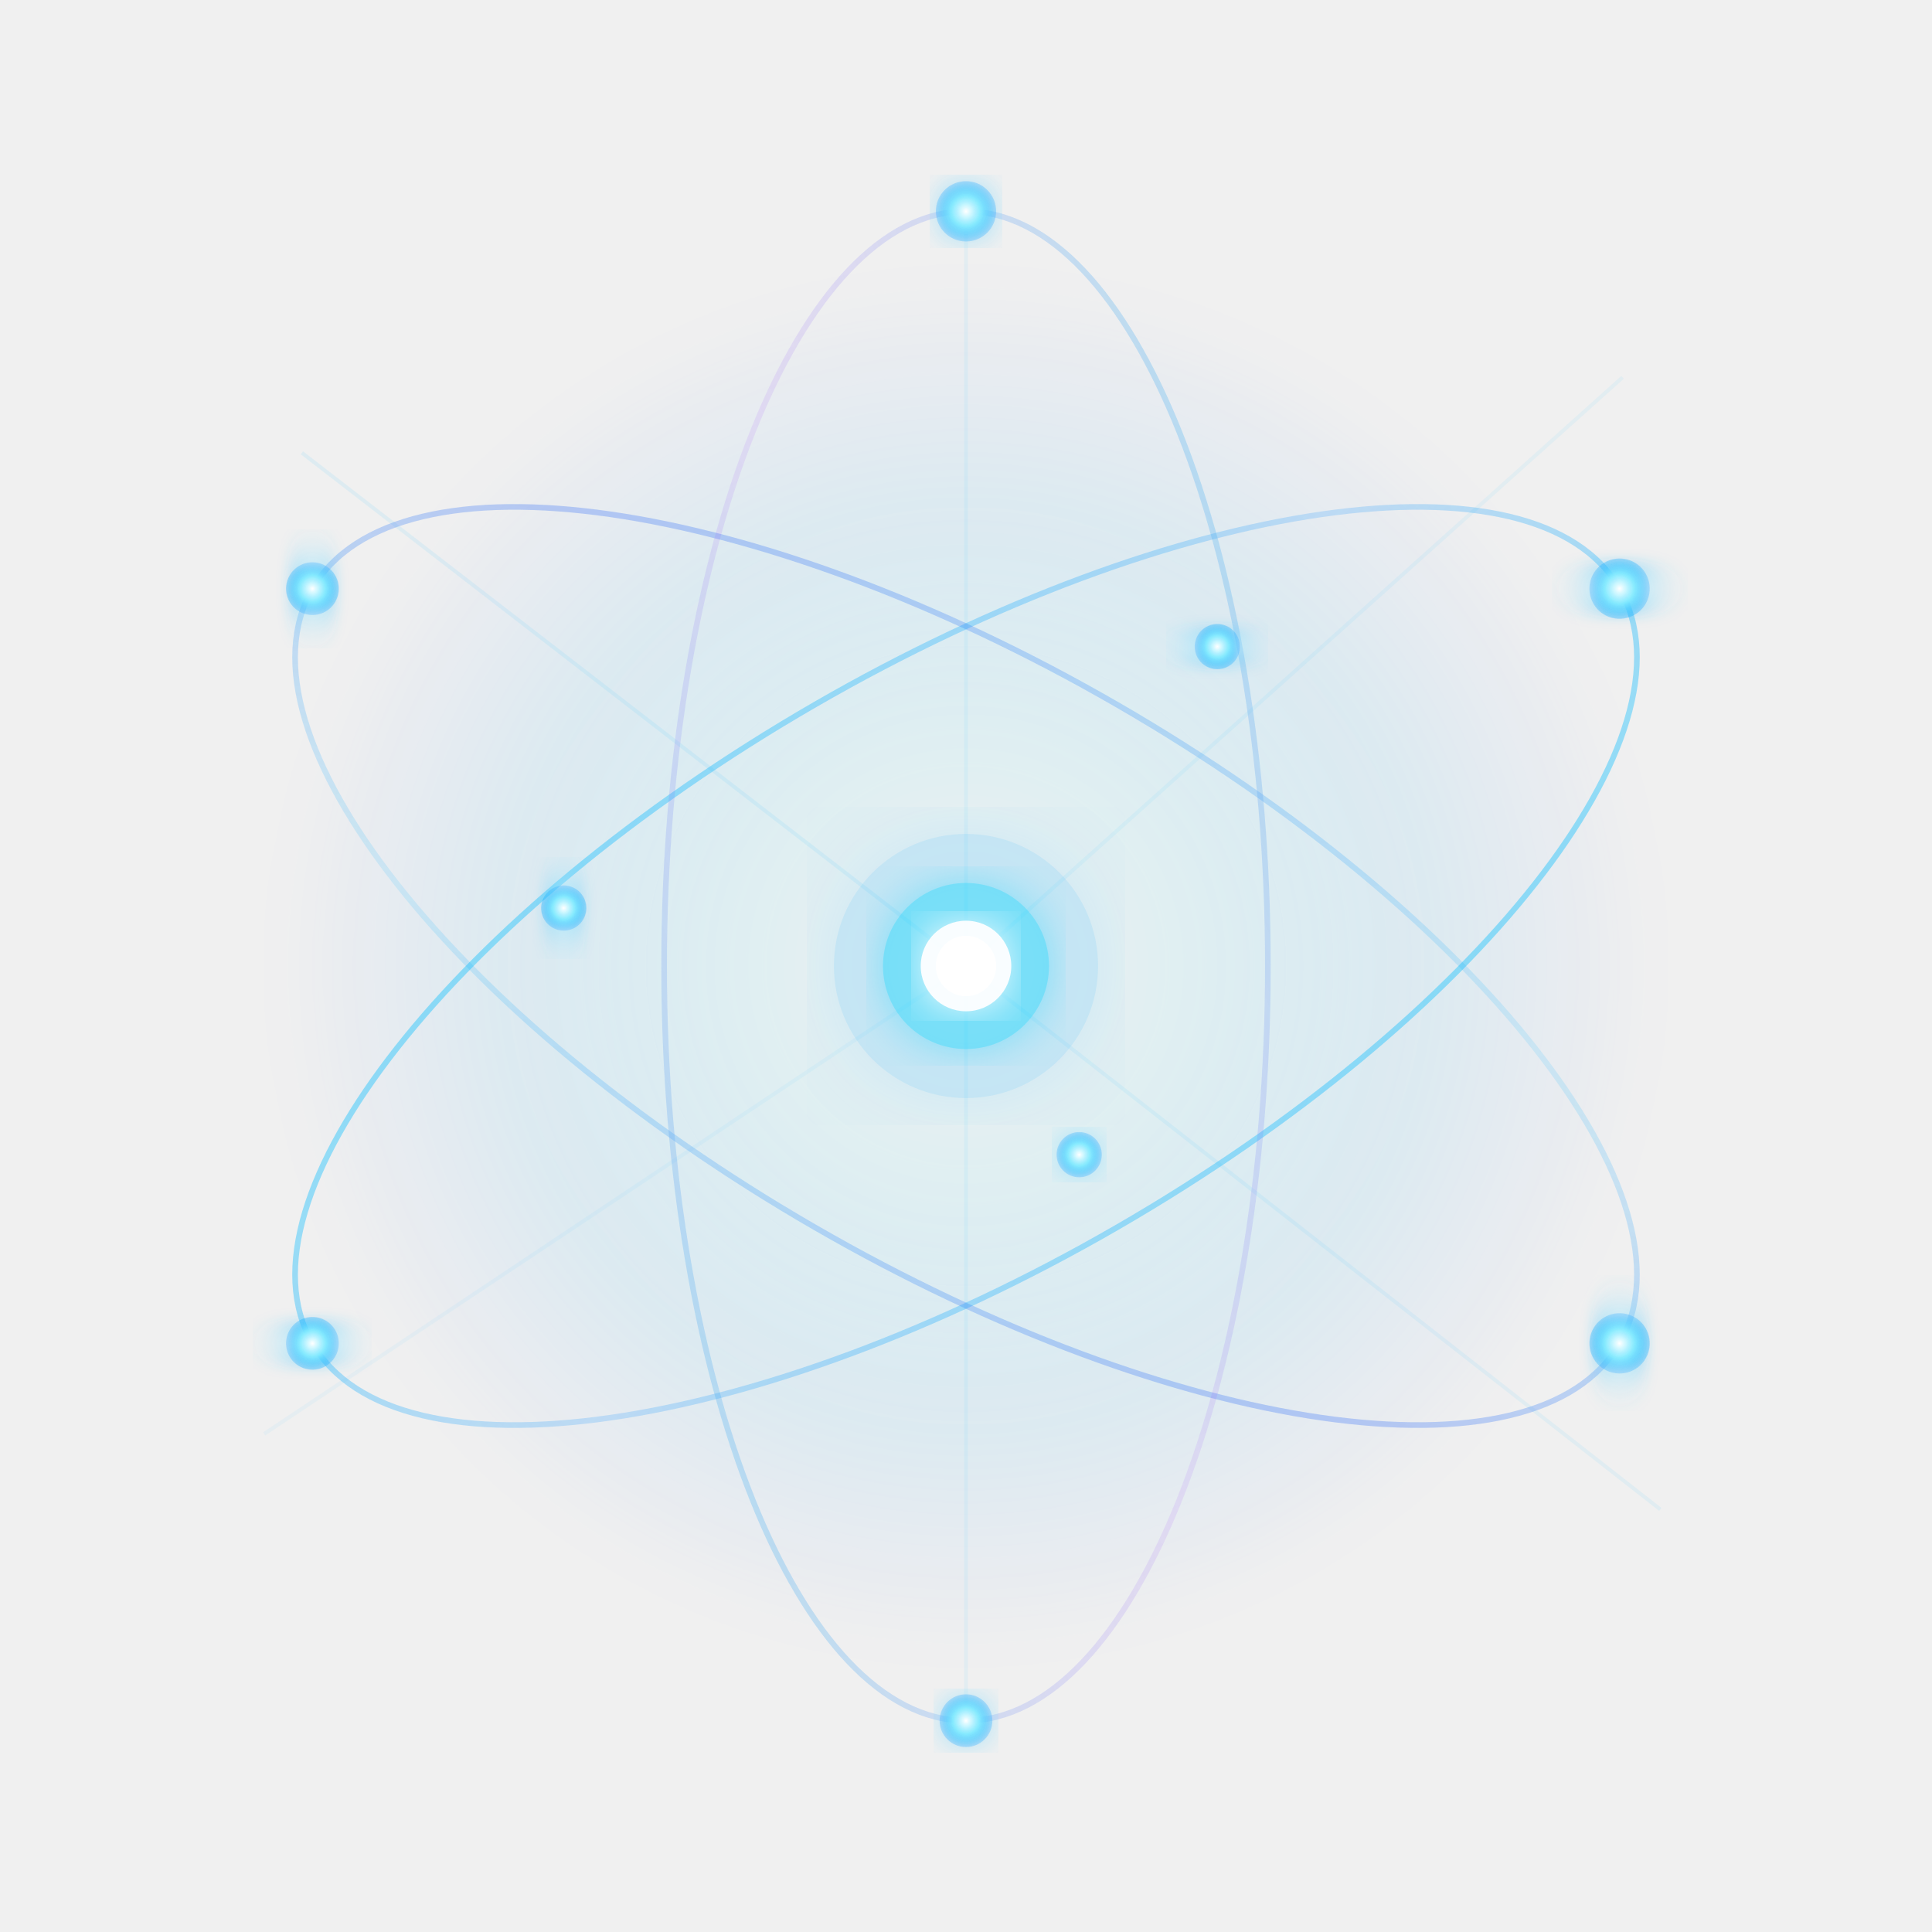
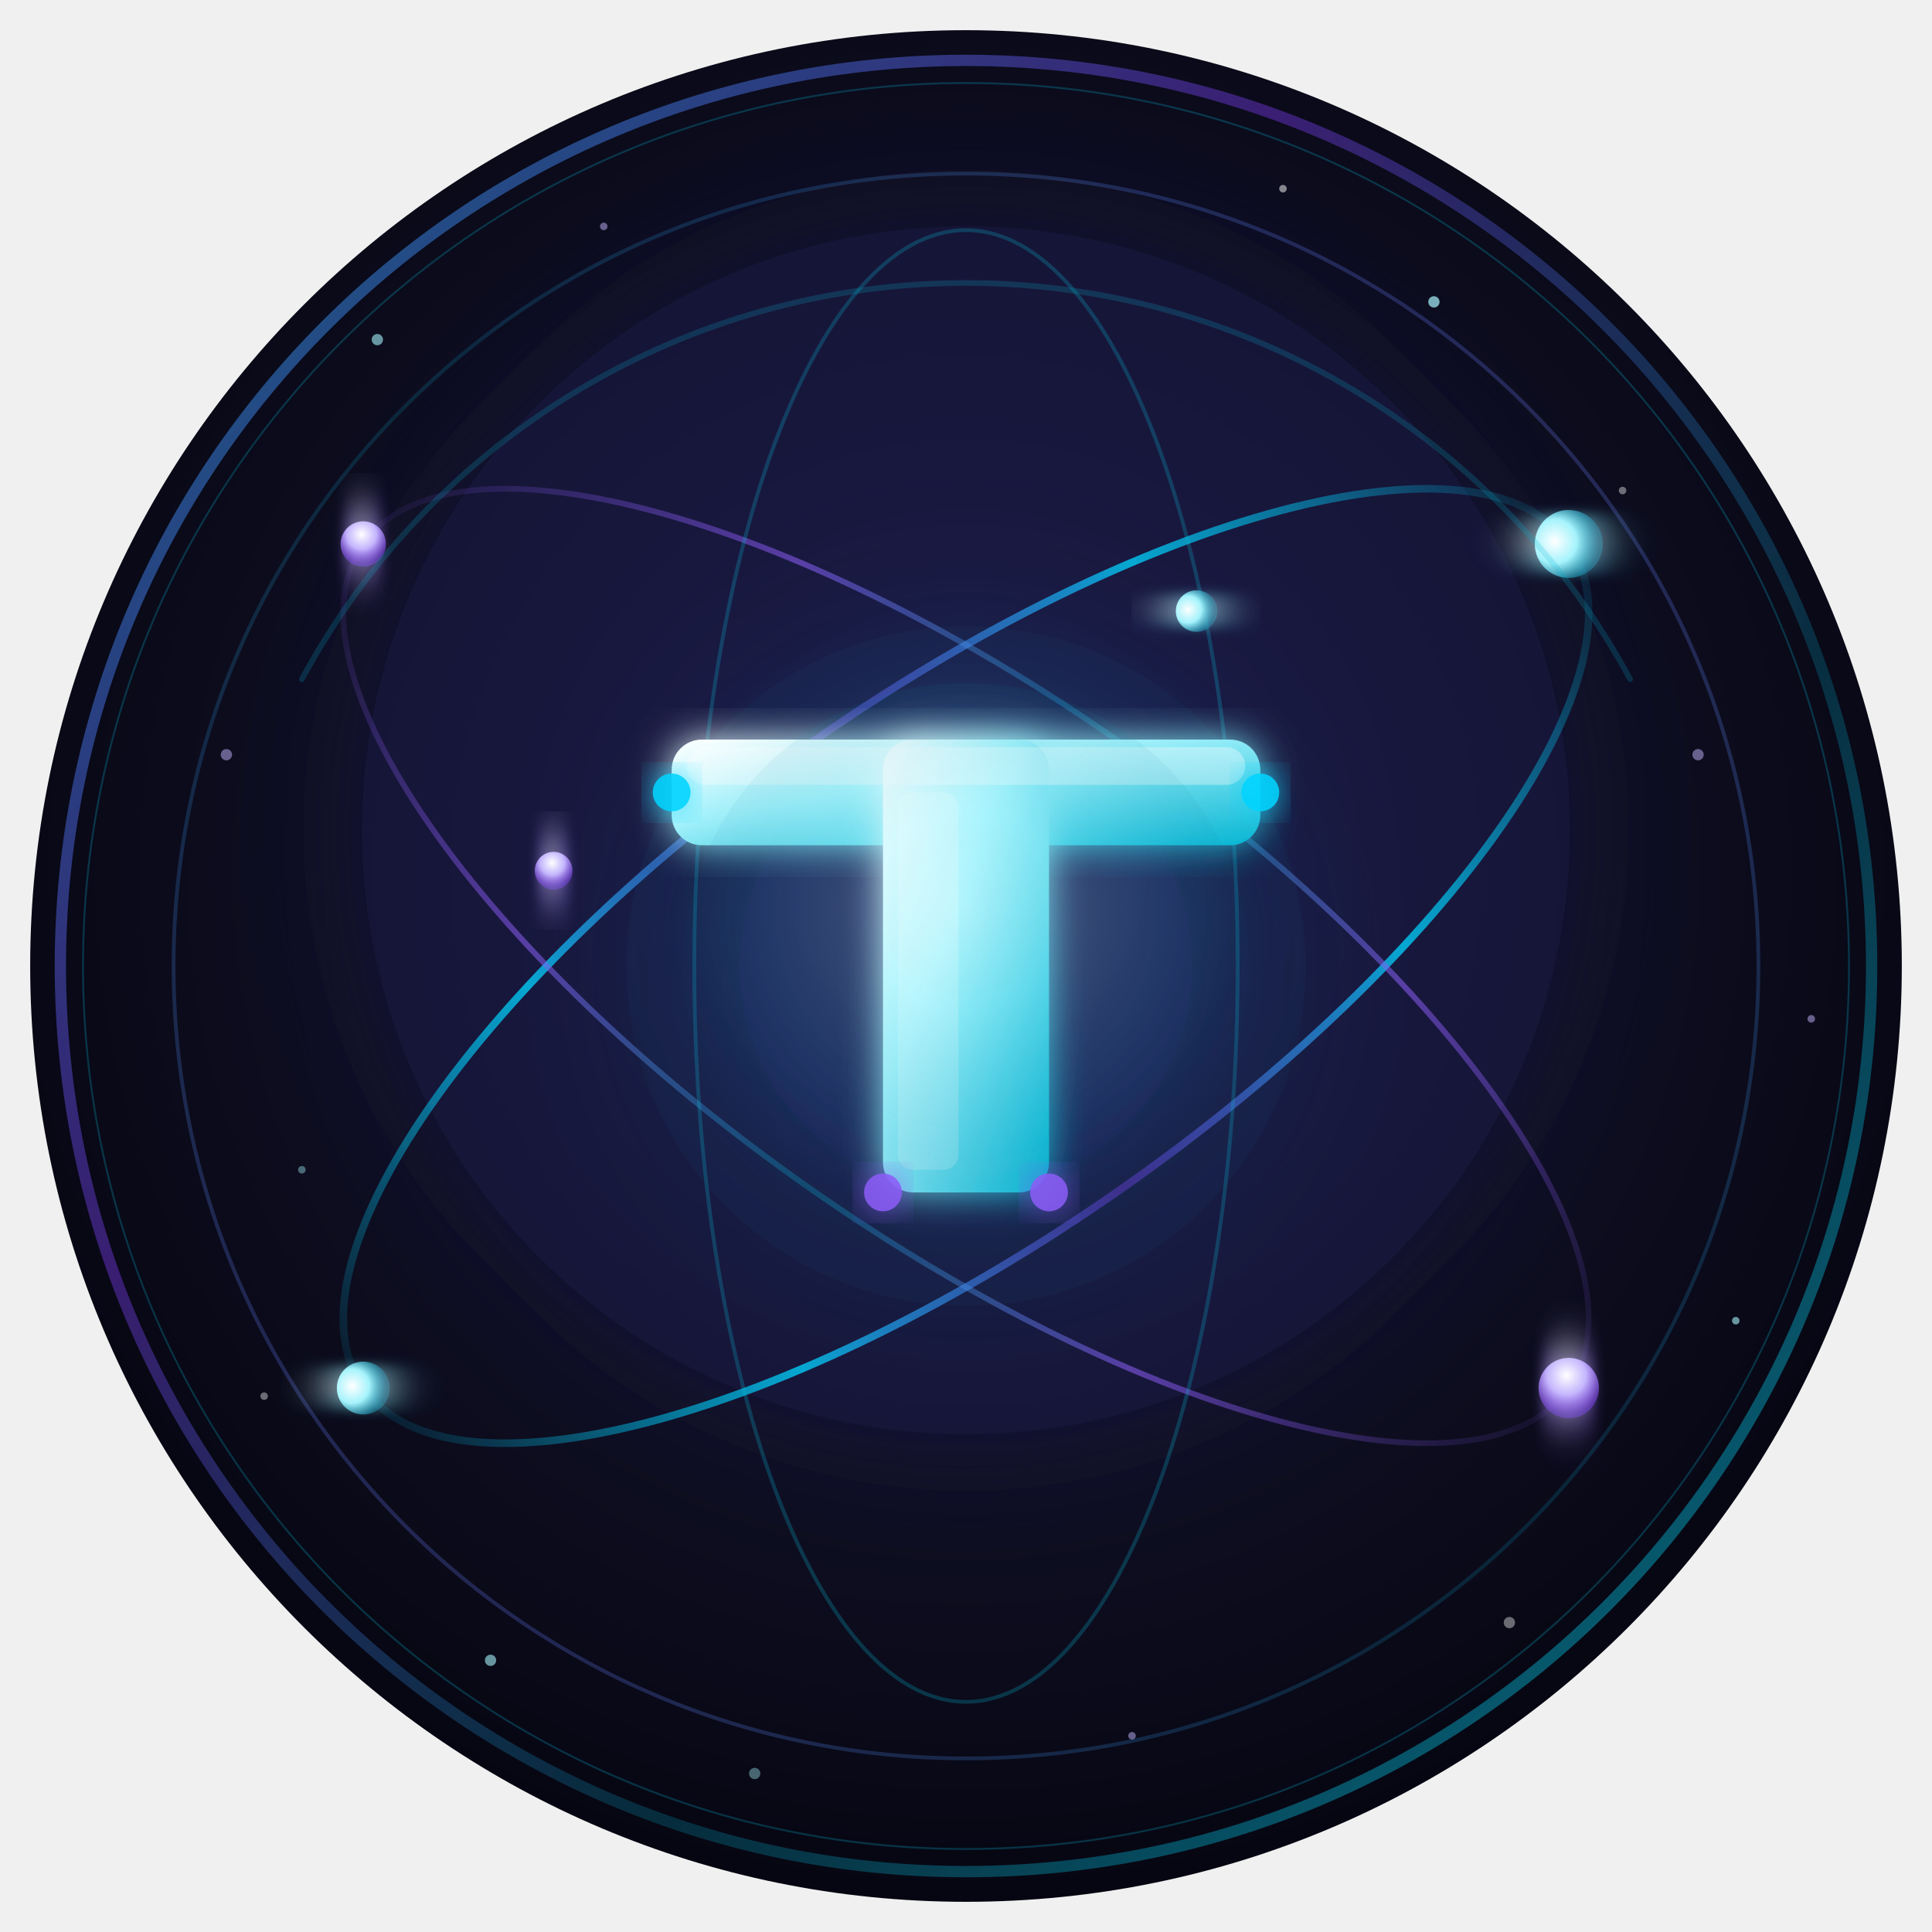
<svg xmlns="http://www.w3.org/2000/svg" width="512" height="512" viewBox="0 0 512 512" fill="none">
  <defs>
-     <linearGradient id="coreGlow" cx="50%" cy="50%" r="50%">
-       <stop offset="0%" style="stop-color:#ffffff;stop-opacity:1" />
-       <stop offset="40%" style="stop-color:#00d4ff;stop-opacity:0.9" />
-       <stop offset="100%" style="stop-color:#0050ff;stop-opacity:0" />
+     <radialGradient id="bgGrad" cx="50%" cy="45%" r="55%">
+       <stop offset="0%" stop-color="#1e1b4b" />
+       <stop offset="60%" stop-color="#0f0f23" />
+       <stop offset="100%" stop-color="#060612" />
+     </radialGradient>
+     <linearGradient id="ringGrad" x1="0%" y1="0%" x2="100%" y2="100%">
+       <stop offset="0%" stop-color="#06b6d4" stop-opacity="0.9" />
+       <stop offset="35%" stop-color="#7c3aed" stop-opacity="0.6" />
+       <stop offset="65%" stop-color="#06b6d4" stop-opacity="0.3" />
+       <stop offset="100%" stop-color="#06b6d4" stop-opacity="0.9" />
    </linearGradient>
-     <radialGradient id="coreRadial" cx="50%" cy="50%" r="50%">
-       <stop offset="0%" style="stop-color:#ffffff;stop-opacity:1" />
-       <stop offset="30%" style="stop-color:#80eaff;stop-opacity:0.8" />
-       <stop offset="70%" style="stop-color:#00a8ff;stop-opacity:0.3" />
-       <stop offset="100%" style="stop-color:#0050ff;stop-opacity:0" />
+     <linearGradient id="innerRingGrad" x1="100%" y1="0%" x2="0%" y2="100%">
+       <stop offset="0%" stop-color="#8b5cf6" stop-opacity="0.8" />
+       <stop offset="50%" stop-color="#06b6d4" stop-opacity="0.4" />
+       <stop offset="100%" stop-color="#8b5cf6" stop-opacity="0.8" />
+     </linearGradient>
+     <linearGradient id="orbitGrad" x1="0%" y1="0%" x2="100%" y2="0%">
+       <stop offset="0%" stop-color="#00d4ff" stop-opacity="0.1" />
+       <stop offset="25%" stop-color="#00d4ff" stop-opacity="0.9" />
+       <stop offset="50%" stop-color="#7c3aed" stop-opacity="0.5" />
+       <stop offset="75%" stop-color="#00d4ff" stop-opacity="0.9" />
+       <stop offset="100%" stop-color="#00d4ff" stop-opacity="0.1" />
+     </linearGradient>
+     <linearGradient id="orbit2Grad" x1="0%" y1="0%" x2="100%" y2="0%">
+       <stop offset="0%" stop-color="#8b5cf6" stop-opacity="0.1" />
+       <stop offset="25%" stop-color="#8b5cf6" stop-opacity="0.8" />
+       <stop offset="50%" stop-color="#06b6d4" stop-opacity="0.4" />
+       <stop offset="75%" stop-color="#8b5cf6" stop-opacity="0.8" />
+       <stop offset="100%" stop-color="#8b5cf6" stop-opacity="0.1" />
+     </linearGradient>
+     <linearGradient id="tGrad" x1="0%" y1="0%" x2="100%" y2="100%">
+       <stop offset="0%" stop-color="#ffffff" />
+       <stop offset="40%" stop-color="#a5f3fc" />
+       <stop offset="100%" stop-color="#06b6d4" />
+     </linearGradient>
+     <radialGradient id="coreGrad" cx="50%" cy="40%" r="60%">
+       <stop offset="0%" stop-color="#ffffff" stop-opacity="1" />
+       <stop offset="30%" stop-color="#a5f3fc" stop-opacity="0.9" />
+       <stop offset="70%" stop-color="#0891b2" stop-opacity="0.5" />
+       <stop offset="100%" stop-color="#1e1b4b" stop-opacity="0" />
    </radialGradient>
-     <linearGradient id="orbitGrad1" x1="0%" y1="0%" x2="100%" y2="100%">
-       <stop offset="0%" style="stop-color:#00d4ff;stop-opacity:0.8" />
-       <stop offset="50%" style="stop-color:#0088ff;stop-opacity:0.3" />
-       <stop offset="100%" style="stop-color:#00d4ff;stop-opacity:0.8" />
-     </linearGradient>
-     <linearGradient id="orbitGrad2" x1="0%" y1="0%" x2="100%" y2="100%">
-       <stop offset="0%" style="stop-color:#6366f1;stop-opacity:0.7" />
-       <stop offset="50%" style="stop-color:#00b4ff;stop-opacity:0.2" />
-       <stop offset="100%" style="stop-color:#6366f1;stop-opacity:0.7" />
-     </linearGradient>
-     <linearGradient id="orbitGrad3" x1="0%" y1="0%" x2="100%" y2="100%">
-       <stop offset="0%" style="stop-color:#22d3ee;stop-opacity:0.6" />
-       <stop offset="50%" style="stop-color:#a855f7;stop-opacity:0.2" />
-       <stop offset="100%" style="stop-color:#22d3ee;stop-opacity:0.6" />
-     </linearGradient>
-     <filter id="glow">
-       <feGaussianBlur stdDeviation="6" result="coloredBlur" />
+     <radialGradient id="dotGrad" cx="35%" cy="35%" r="65%">
+       <stop offset="0%" stop-color="#ffffff" />
+       <stop offset="50%" stop-color="#a5f3fc" />
+       <stop offset="100%" stop-color="#0891b2" stop-opacity="0.5" />
+     </radialGradient>
+     <radialGradient id="purpleDotGrad" cx="35%" cy="35%" r="65%">
+       <stop offset="0%" stop-color="#ffffff" />
+       <stop offset="50%" stop-color="#c4b5fd" />
+       <stop offset="100%" stop-color="#7c3aed" stop-opacity="0.5" />
+     </radialGradient>
+     <filter id="glow" x="-30%" y="-30%" width="160%" height="160%">
+       <feGaussianBlur stdDeviation="5" result="blur" />
      <feMerge>
-         <feMergeNode in="coloredBlur" />
+         <feMergeNode in="blur" />
        <feMergeNode in="SourceGraphic" />
      </feMerge>
    </filter>
-     <filter id="softGlow">
-       <feGaussianBlur stdDeviation="12" result="coloredBlur" />
+     <filter id="strongGlow" x="-50%" y="-50%" width="200%" height="200%">
+       <feGaussianBlur stdDeviation="10" result="blur" />
      <feMerge>
-         <feMergeNode in="coloredBlur" />
+         <feMergeNode in="blur" />
        <feMergeNode in="SourceGraphic" />
      </feMerge>
    </filter>
-     <filter id="electronGlow">
-       <feGaussianBlur stdDeviation="4" result="coloredBlur" />
+     <filter id="ambientGlow" x="-20%" y="-20%" width="140%" height="140%">
+       <feGaussianBlur stdDeviation="18" result="blur" />
      <feMerge>
-         <feMergeNode in="coloredBlur" />
+         <feMergeNode in="blur" />
        <feMergeNode in="SourceGraphic" />
      </feMerge>
    </filter>
-     <radialGradient id="electronDot">
-       <stop offset="0%" style="stop-color:#ffffff;stop-opacity:1" />
-       <stop offset="50%" style="stop-color:#80eaff;stop-opacity:0.9" />
-       <stop offset="100%" style="stop-color:#00a8ff;stop-opacity:0.3" />
-     </radialGradient>
+     <clipPath id="circleClip">
+       <circle cx="256" cy="256" r="230" />
+     </clipPath>
  </defs>
-   <circle cx="256" cy="256" r="180" fill="url(#coreRadial)" opacity="0.15" filter="url(#softGlow)" />
-   <line x1="256" y1="256" x2="80" y2="120" stroke="#00b4ff" stroke-width="1" opacity="0.08" />
-   <line x1="256" y1="256" x2="430" y2="100" stroke="#00b4ff" stroke-width="1" opacity="0.06" />
-   <line x1="256" y1="256" x2="440" y2="400" stroke="#00b4ff" stroke-width="1" opacity="0.07" />
-   <line x1="256" y1="256" x2="70" y2="380" stroke="#00b4ff" stroke-width="1" opacity="0.05" />
-   <line x1="256" y1="256" x2="256" y2="60" stroke="#00b4ff" stroke-width="1" opacity="0.06" />
-   <line x1="256" y1="256" x2="256" y2="452" stroke="#00b4ff" stroke-width="1" opacity="0.06" />
-   <ellipse cx="256" cy="256" rx="200" ry="80" fill="none" stroke="url(#orbitGrad1)" stroke-width="1.5" opacity="0.6" transform="rotate(-30, 256, 256)" />
-   <ellipse cx="256" cy="256" rx="200" ry="80" fill="none" stroke="url(#orbitGrad2)" stroke-width="1.5" opacity="0.6" transform="rotate(30, 256, 256)" />
-   <ellipse cx="256" cy="256" rx="200" ry="80" fill="none" stroke="url(#orbitGrad3)" stroke-width="1.5" opacity="0.6" transform="rotate(90, 256, 256)" />
-   <circle cx="456" cy="256" r="8" fill="url(#electronDot)" filter="url(#electronGlow)" transform="rotate(-30, 256, 256)" />
-   <circle cx="56" cy="256" r="7" fill="url(#electronDot)" filter="url(#electronGlow)" transform="rotate(-30, 256, 256)" />
-   <circle cx="356" cy="216" r="6" fill="url(#electronDot)" filter="url(#electronGlow)" transform="rotate(-30, 256, 256)" />
-   <circle cx="456" cy="256" r="8" fill="url(#electronDot)" filter="url(#electronGlow)" transform="rotate(30, 256, 256)" />
-   <circle cx="156" cy="296" r="6" fill="url(#electronDot)" filter="url(#electronGlow)" transform="rotate(30, 256, 256)" />
-   <circle cx="56" cy="256" r="7" fill="url(#electronDot)" filter="url(#electronGlow)" transform="rotate(30, 256, 256)" />
-   <circle cx="456" cy="256" r="7" fill="url(#electronDot)" filter="url(#electronGlow)" transform="rotate(90, 256, 256)" />
-   <circle cx="56" cy="256" r="8" fill="url(#electronDot)" filter="url(#electronGlow)" transform="rotate(90, 256, 256)" />
-   <circle cx="306" cy="226" r="6" fill="url(#electronDot)" filter="url(#electronGlow)" transform="rotate(90, 256, 256)" />
-   <circle cx="256" cy="256" r="35" fill="#00a8ff" opacity="0.15" filter="url(#softGlow)" />
-   <circle cx="256" cy="256" r="22" fill="#00d4ff" opacity="0.4" filter="url(#glow)" />
-   <circle cx="256" cy="256" r="12" fill="white" opacity="0.95" filter="url(#glow)" />
-   <circle cx="256" cy="256" r="8" fill="white" />
+   <circle cx="256" cy="256" r="248" fill="url(#bgGrad)" />
+   <circle cx="256" cy="220" r="160" fill="#1e1b4b" opacity="0.5" filter="url(#ambientGlow)" />
+   <circle cx="256" cy="256" r="240" fill="none" stroke="url(#ringGrad)" stroke-width="3" opacity="0.7" />
+   <circle cx="256" cy="256" r="234" fill="none" stroke="#06b6d4" stroke-width="0.5" opacity="0.25" />
+   <circle cx="256" cy="256" r="210" fill="none" stroke="url(#innerRingGrad)" stroke-width="1" opacity="0.4" />
+   <circle cx="100" cy="90" r="1.5" fill="#a5f3fc" opacity="0.6" />
+   <circle cx="160" cy="60" r="1" fill="#c4b5fd" opacity="0.5" />
+   <circle cx="380" cy="80" r="1.5" fill="#a5f3fc" opacity="0.7" />
+   <circle cx="430" cy="130" r="1" fill="#ffffff" opacity="0.4" />
+   <circle cx="450" cy="200" r="1.5" fill="#c4b5fd" opacity="0.5" />
+   <circle cx="460" cy="350" r="1" fill="#a5f3fc" opacity="0.6" />
+   <circle cx="400" cy="430" r="1.5" fill="#ffffff" opacity="0.4" />
+   <circle cx="300" cy="460" r="1" fill="#c4b5fd" opacity="0.5" />
+   <circle cx="130" cy="440" r="1.5" fill="#a5f3fc" opacity="0.6" />
+   <circle cx="70" cy="370" r="1" fill="#ffffff" opacity="0.4" />
+   <circle cx="60" cy="200" r="1.5" fill="#c4b5fd" opacity="0.5" />
+   <circle cx="80" cy="310" r="1" fill="#a5f3fc" opacity="0.4" />
+   <circle cx="340" cy="50" r="1" fill="#ffffff" opacity="0.5" />
+   <circle cx="200" cy="470" r="1.5" fill="#a5f3fc" opacity="0.4" />
+   <circle cx="480" cy="270" r="1" fill="#c4b5fd" opacity="0.5" />
+   <ellipse cx="256" cy="256" rx="195" ry="72" fill="none" stroke="url(#orbitGrad)" stroke-width="2" transform="rotate(-35, 256, 256)" opacity="0.85" />
+   <ellipse cx="256" cy="256" rx="195" ry="72" fill="none" stroke="url(#orbit2Grad)" stroke-width="1.5" transform="rotate(35, 256, 256)" opacity="0.7" />
+   <ellipse cx="256" cy="256" rx="195" ry="72" fill="none" stroke="#06b6d4" stroke-width="1" transform="rotate(90, 256, 256)" opacity="0.25" />
+   <circle cx="451" cy="256" r="9" fill="url(#dotGrad)" filter="url(#glow)" transform="rotate(-35, 256, 256)" />
+   <circle cx="61" cy="256" r="7" fill="url(#dotGrad)" filter="url(#glow)" transform="rotate(-35, 256, 256)" />
+   <circle cx="360" cy="214" r="5.5" fill="url(#dotGrad)" filter="url(#glow)" transform="rotate(-35, 256, 256)" />
+   <circle cx="451" cy="256" r="8" fill="url(#purpleDotGrad)" filter="url(#glow)" transform="rotate(35, 256, 256)" />
+   <circle cx="61" cy="256" r="6" fill="url(#purpleDotGrad)" filter="url(#glow)" transform="rotate(35, 256, 256)" />
+   <circle cx="152" cy="298" r="5" fill="url(#purpleDotGrad)" filter="url(#glow)" transform="rotate(35, 256, 256)" />
+   <circle cx="256" cy="256" r="90" fill="#0891b2" opacity="0.08" filter="url(#ambientGlow)" />
+   <circle cx="256" cy="256" r="60" fill="#7c3aed" opacity="0.06" filter="url(#ambientGlow)" />
+   <rect x="178" y="196" width="156" height="28" rx="8" fill="url(#tGrad)" filter="url(#glow)" />
+   <rect x="234" y="196" width="44" height="120" rx="8" fill="url(#tGrad)" filter="url(#glow)" />
+   <rect x="182" y="198" width="148" height="10" rx="5" fill="white" opacity="0.35" />
+   <rect x="238" y="210" width="16" height="100" rx="4" fill="white" opacity="0.2" />
+   <circle cx="256" cy="256" r="75" fill="url(#coreGrad)" opacity="0.18" filter="url(#strongGlow)" />
+   <circle cx="178" cy="210" r="5" fill="#00d4ff" opacity="0.9" filter="url(#glow)" />
+   <circle cx="334" cy="210" r="5" fill="#00d4ff" opacity="0.9" filter="url(#glow)" />
+   <circle cx="234" cy="316" r="5" fill="#8b5cf6" opacity="0.9" filter="url(#glow)" />
+   <circle cx="278" cy="316" r="5" fill="#8b5cf6" opacity="0.9" filter="url(#glow)" />
+   <path d="M 80 180 A 200 200 0 0 1 432 180" fill="none" stroke="#06b6d4" stroke-width="1.5" opacity="0.2" stroke-linecap="round" />
</svg>
